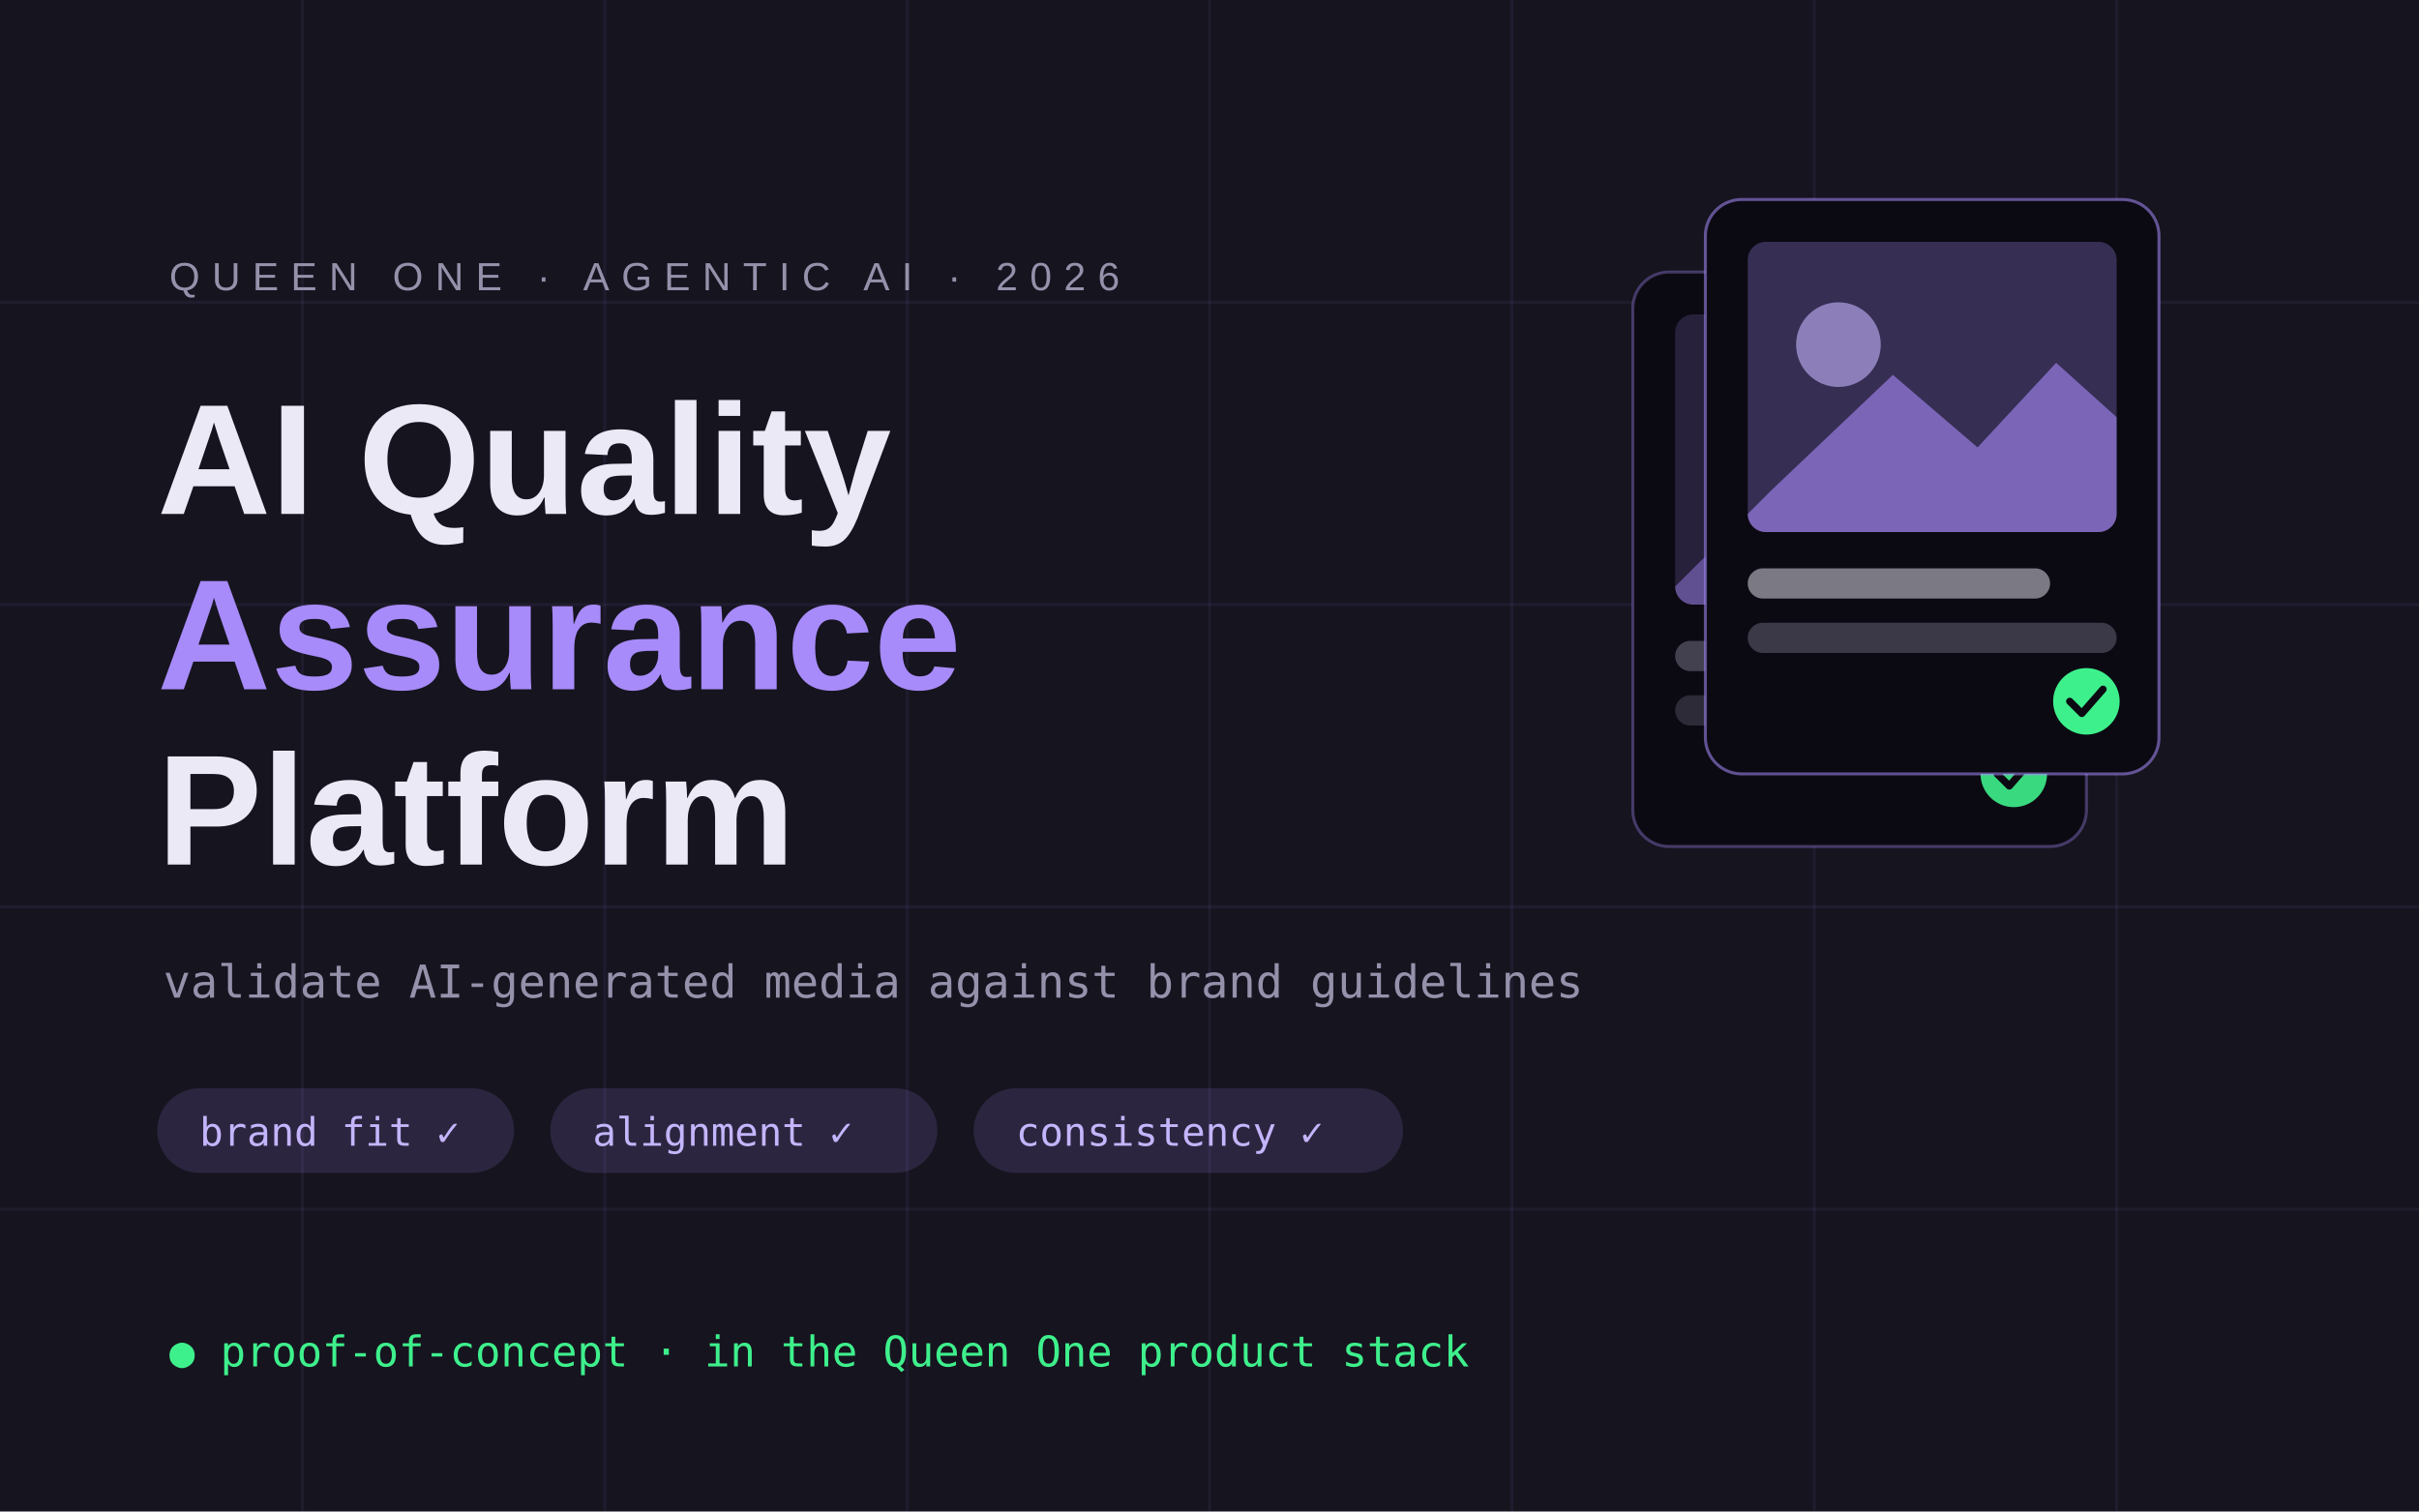
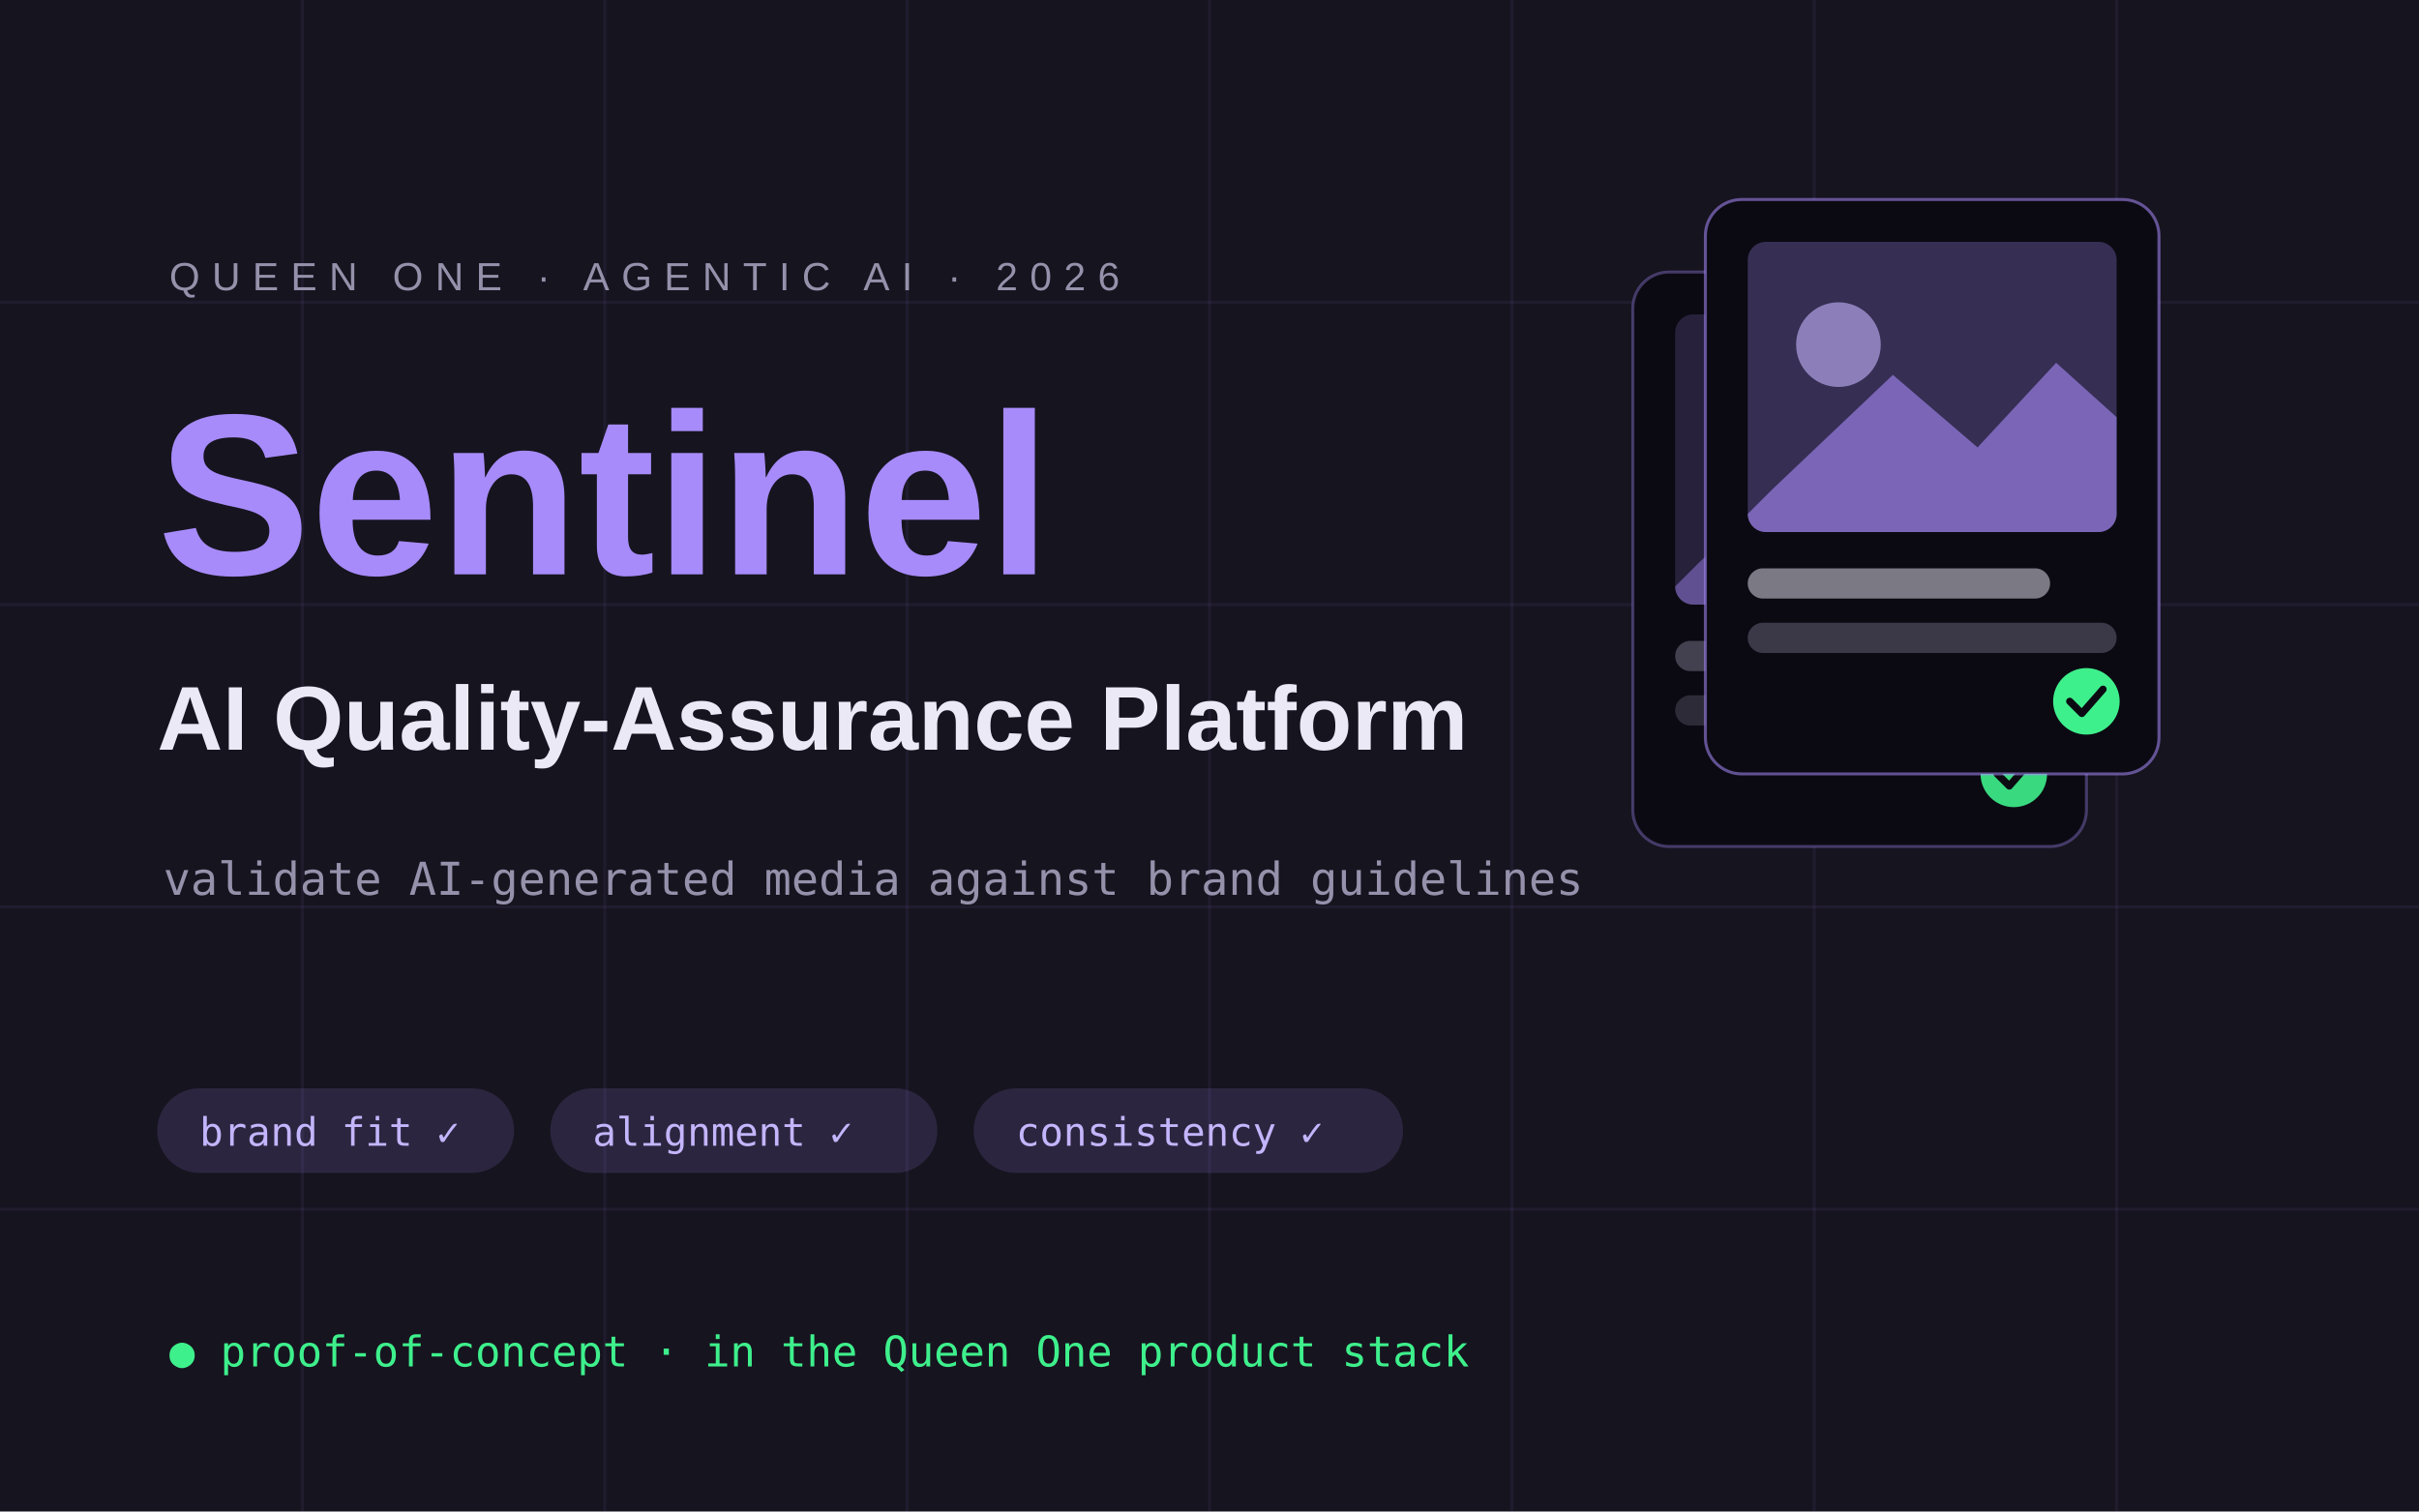
<svg xmlns="http://www.w3.org/2000/svg" viewBox="0 0 800 500" role="img" aria-label="AI Quality-Assurance Platform banner">
  <rect width="800" height="500" fill="#16141f" />
  <g stroke="#a78bfa" stroke-opacity="0.07">
    <path d="M0 100H800M0 200H800M0 300H800M0 400H800" />
    <path d="M100 0V500M200 0V500M300 0V500M400 0V500M500 0V500M600 0V500M700 0V500" />
  </g>
  <text x="56" y="96" font-family="Arial, sans-serif" font-size="13" letter-spacing="4" fill="#9691ab">QUEEN ONE · AGENTIC AI · 2026</text>
-   <text x="52" y="170" font-family="Arial, sans-serif" font-size="52" font-weight="900" fill="#ece9f7">AI Quality</text>
-   <text x="52" y="228" font-family="Arial, sans-serif" font-size="52" font-weight="900" fill="#a78bfa">Assurance</text>
-   <text x="52" y="286" font-family="Arial, sans-serif" font-size="52" font-weight="900" fill="#ece9f7">Platform</text>
-   <text x="54" y="330" font-family="Consolas, monospace" font-size="15" fill="#9691ab">validate AI-generated media against brand guidelines</text>
+   <text x="52" y="190" font-family="Arial, sans-serif" font-size="76" font-weight="900" fill="#a78bfa">Sentinel</text>
+   <text x="52" y="248" font-family="Arial, sans-serif" font-size="30" font-weight="900" fill="#ece9f7">AI Quality-Assurance Platform</text>
+   <text x="54" y="296" font-family="Consolas, monospace" font-size="15" fill="#9691ab">validate AI-generated media against brand guidelines</text>
  <g font-family="Consolas, monospace" font-size="13">
    <rect x="52" y="360" rx="14" width="118" height="28" fill="#a78bfa" fill-opacity="0.15" />
    <text x="66" y="379" fill="#c4b5fd">brand fit ✓</text>
    <rect x="182" y="360" rx="14" width="128" height="28" fill="#a78bfa" fill-opacity="0.15" />
    <text x="196" y="379" fill="#c4b5fd">alignment ✓</text>
    <rect x="322" y="360" rx="14" width="142" height="28" fill="#a78bfa" fill-opacity="0.15" />
    <text x="336" y="379" fill="#c4b5fd">consistency ✓</text>
  </g>
  <g transform="translate(540,90)">
    <rect width="150" height="190" rx="12" fill="#0b0a12" stroke="#a78bfa" stroke-opacity="0.35" />
    <rect x="14" y="14" width="122" height="96" rx="6" fill="#a78bfa" fill-opacity="0.18" />
    <circle cx="40" cy="46" r="12" fill="#a78bfa" fill-opacity="0.5" />
    <path d="M22 96 L58 62 L84 84 L110 58 L128 74 L128 104 A6 6 0 0 1 122 110 L20 110 A6 6 0 0 1 14 104 Z" fill="#a78bfa" fill-opacity="0.45" />
    <rect x="14" y="122" width="90" height="10" rx="5" fill="#9691ab" fill-opacity="0.4" />
    <rect x="14" y="140" width="122" height="10" rx="5" fill="#9691ab" fill-opacity="0.25" />
    <circle cx="126" cy="166" r="11" fill="#3ef08c" fill-opacity="0.9" />
    <path d="M120.5 166 l4 4 l7 -8" stroke="#0b0a12" stroke-width="2.4" fill="none" stroke-linecap="round" stroke-linejoin="round" />
    <g transform="translate(24,-24)">
      <rect width="150" height="190" rx="12" fill="#0b0a12" stroke="#a78bfa" stroke-opacity="0.55" />
      <rect x="14" y="14" width="122" height="96" rx="6" fill="#a78bfa" fill-opacity="0.28" />
      <circle cx="44" cy="48" r="14" fill="#c4b5fd" fill-opacity="0.6" />
      <path d="M22 96 L62 58 L90 82 L116 54 L136 72 L136 104 A6 6 0 0 1 130 110 L20 110 A6 6 0 0 1 14 104 Z" fill="#a78bfa" fill-opacity="0.6" />
      <rect x="14" y="122" width="100" height="10" rx="5" fill="#ece9f7" fill-opacity="0.5" />
      <rect x="14" y="140" width="122" height="10" rx="5" fill="#9691ab" fill-opacity="0.35" />
      <circle cx="126" cy="166" r="11" fill="#3ef08c" />
      <path d="M120.5 166 l4 4 l7 -8" stroke="#0b0a12" stroke-width="2.4" fill="none" stroke-linecap="round" stroke-linejoin="round" />
    </g>
  </g>
  <text x="56" y="452" font-family="Consolas, monospace" font-size="14" fill="#3ef08c">● proof-of-concept · in the Queen One product stack</text>
</svg>
